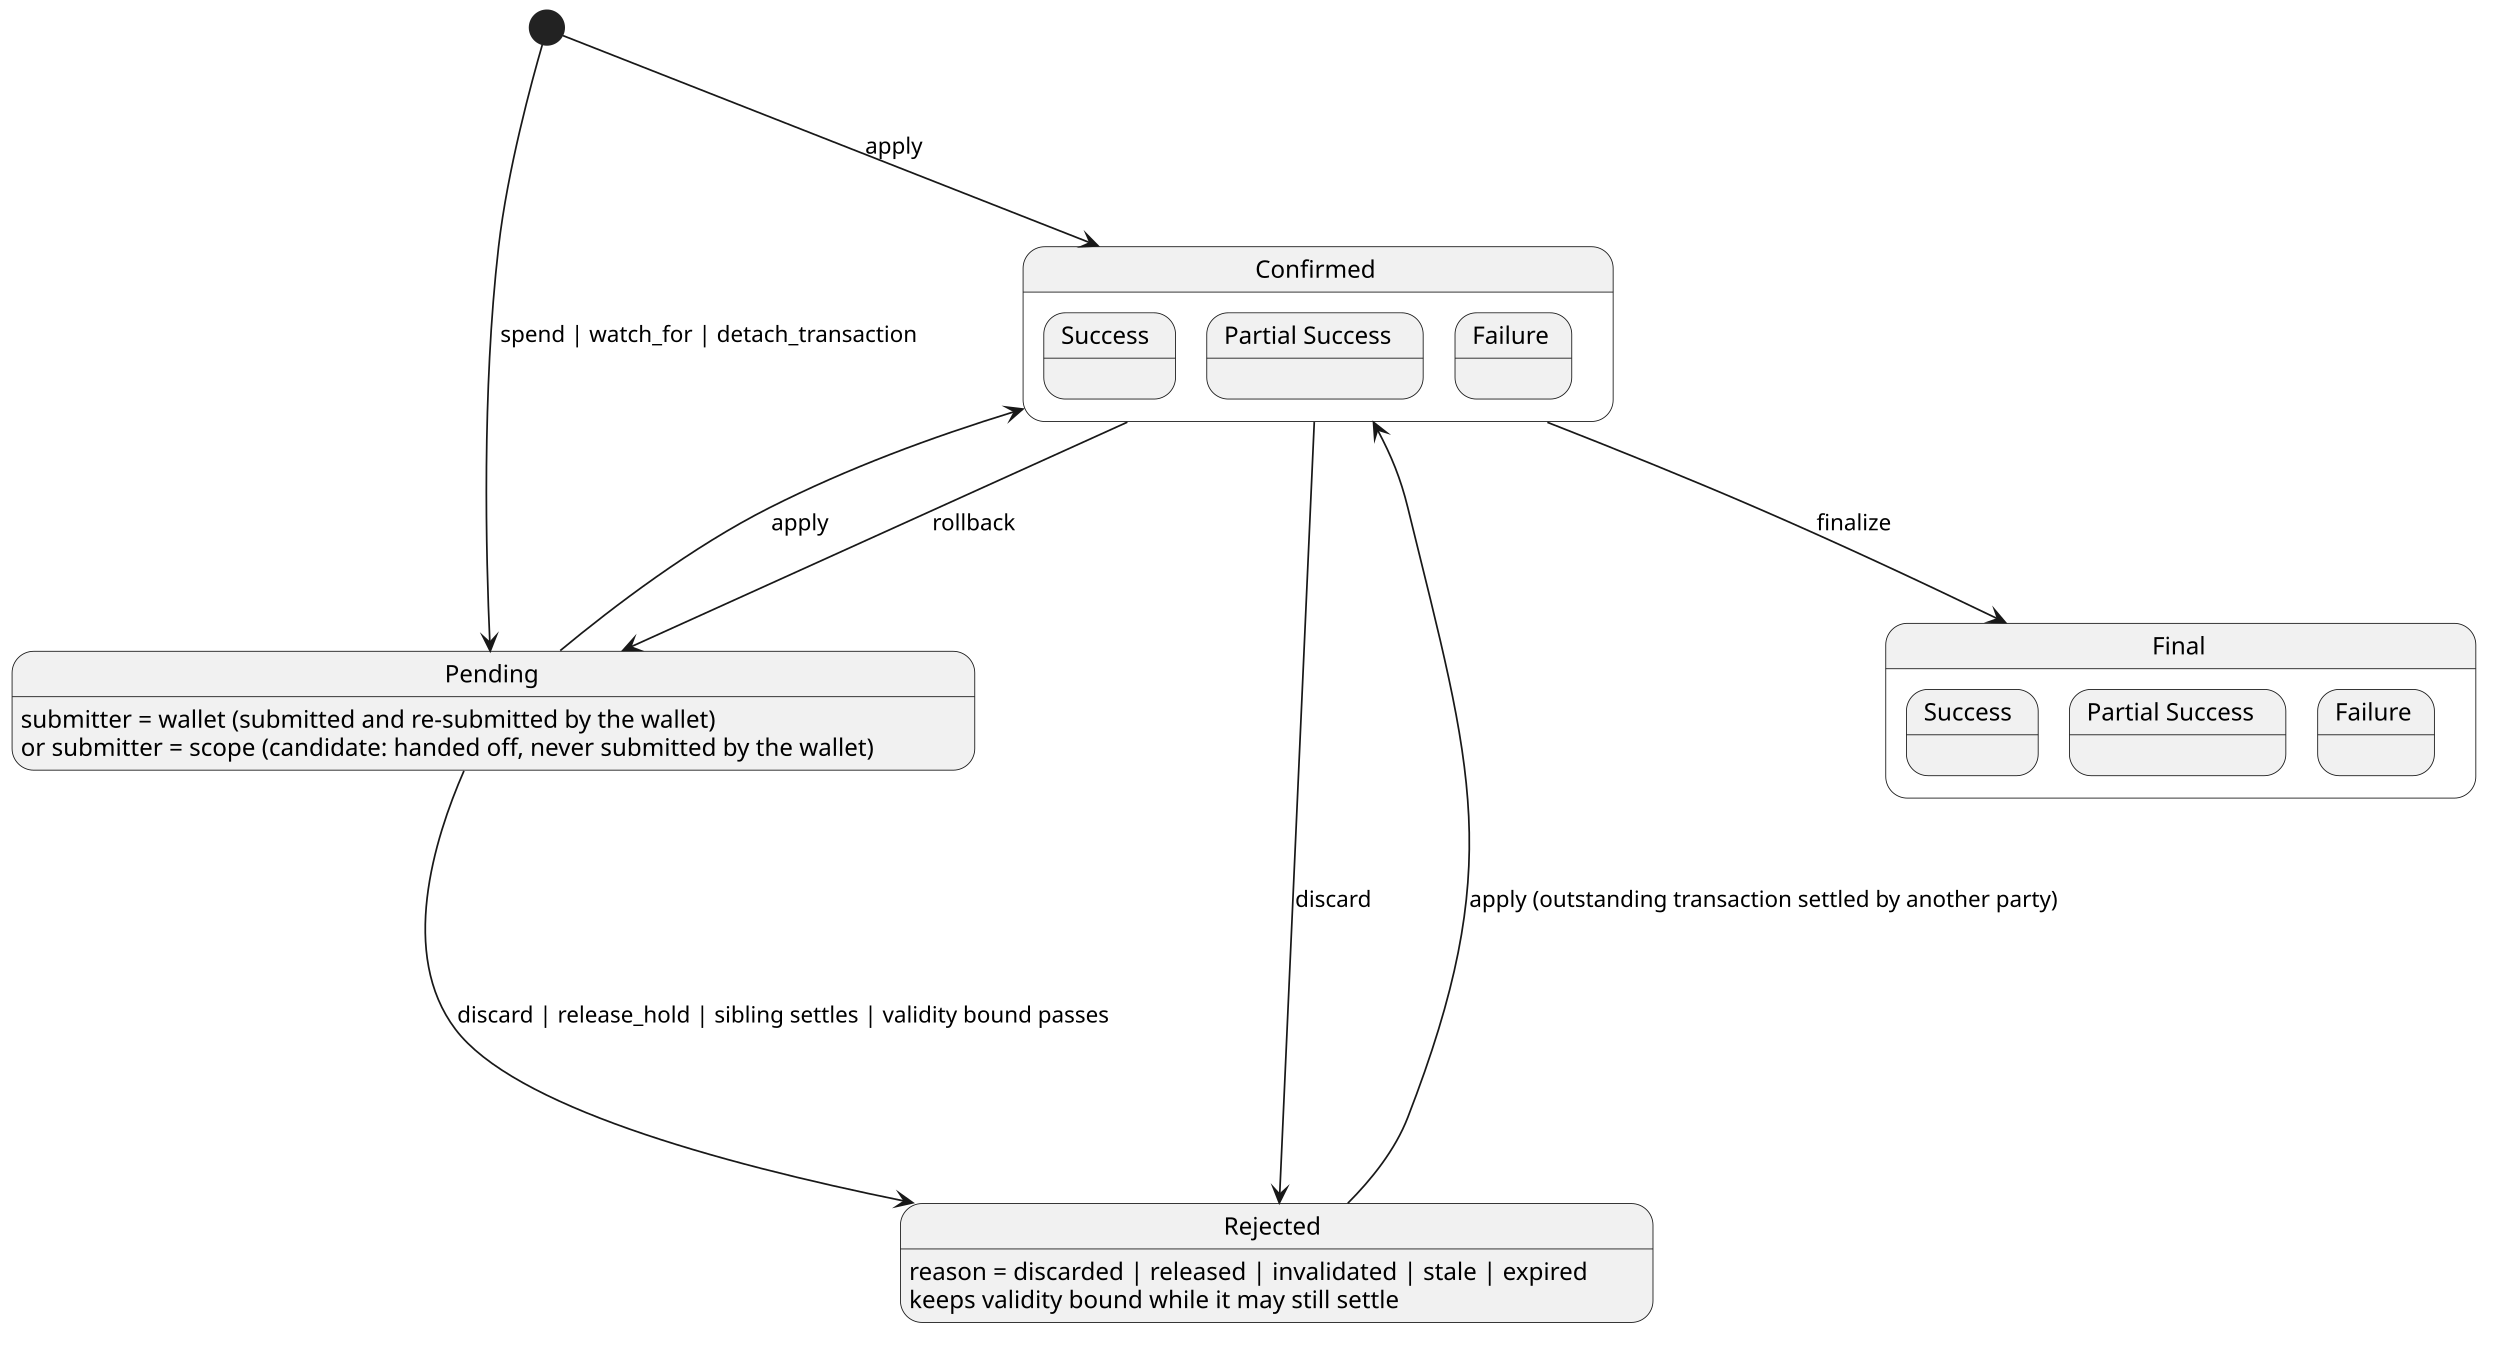
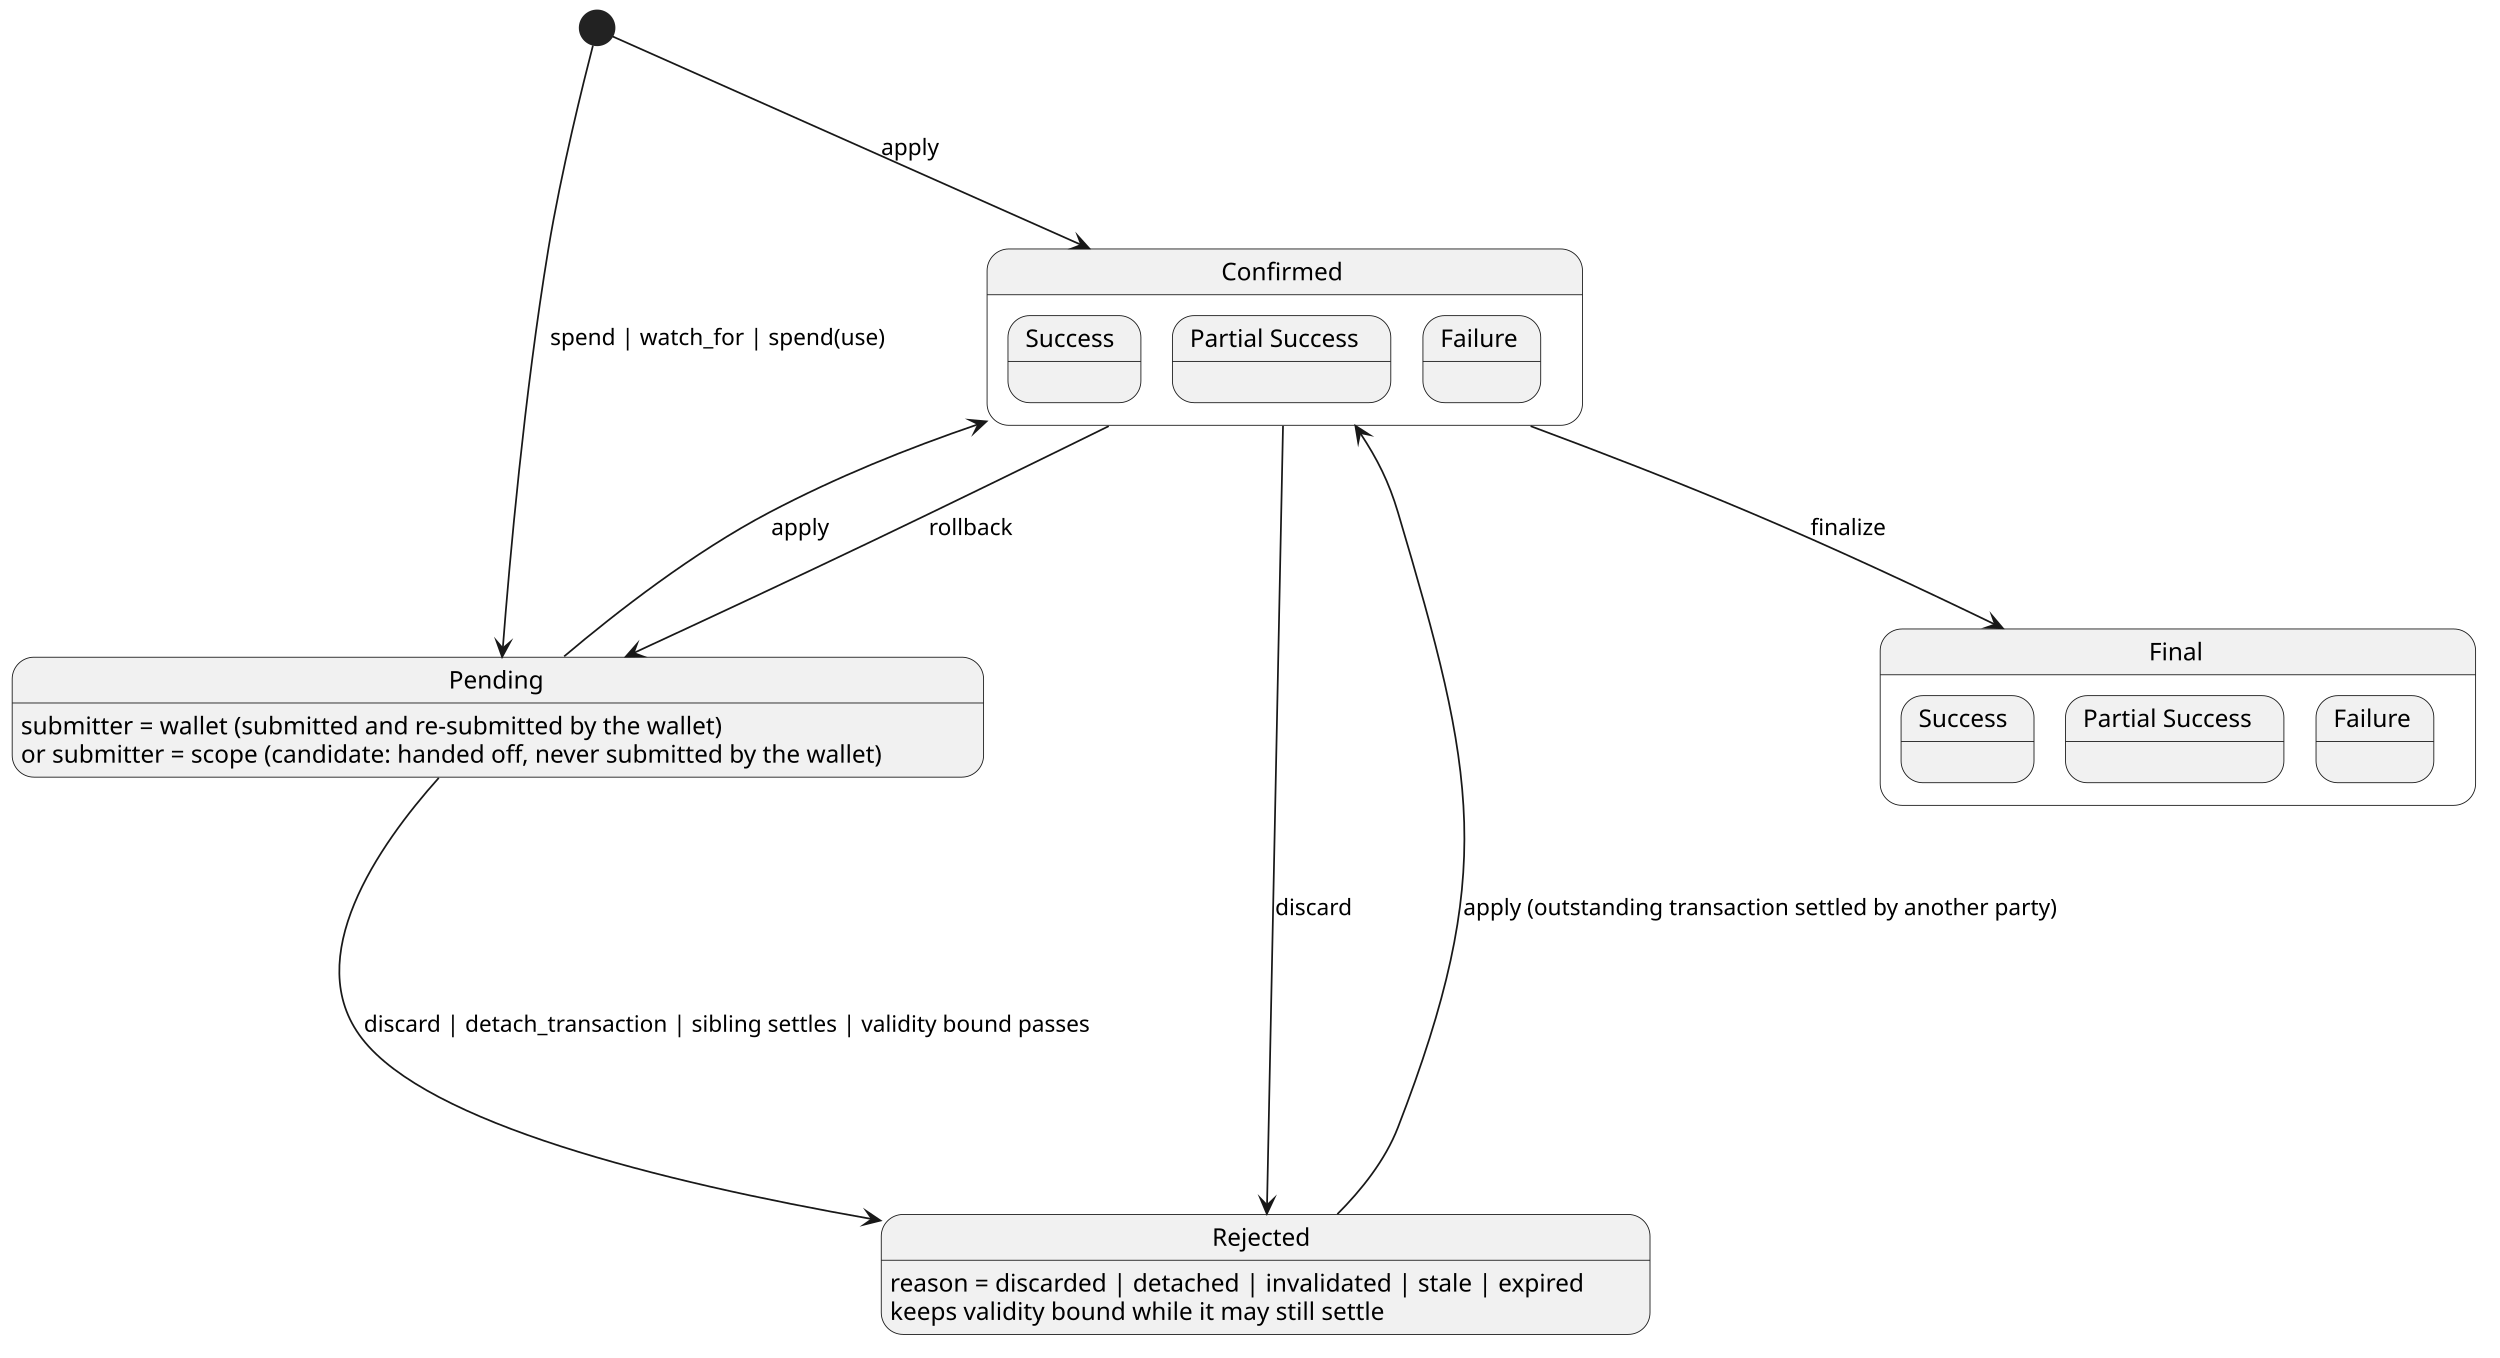
- <svg xmlns="http://www.w3.org/2000/svg" version="1.1" data-diagram-type="STATE" style="width:1449px;height:780px;background:#FFFFFF;" width="1449px" height="780px" viewBox="0 0 1449 780" zoomAndPan="magnify" preserveAspectRatio="none" contentStyleType="text/css">
+ <svg xmlns="http://www.w3.org/2000/svg" version="1.1" data-diagram-type="STATE" style="width:1436px;height:780px;background:#FFFFFF;" width="1436px" height="780px" viewBox="0 0 1436 780" zoomAndPan="magnify" preserveAspectRatio="none" contentStyleType="text/css">
  <defs />
  <g font-family="sans-serif" lengthAdjust="spacing">
    <g class="entity" data-qualified-name="confirmed" id="ent0001" data-source-line="6">
-       <path d="M605.48,143 L922.483,143 A12.5,12.5 0 0 1 934.983,155.5 L934.983,169.297 L592.98,169.297 L592.98,155.5 A12.5,12.5 0 0 1 605.48,143" fill="#F1F1F1" />
-       <rect x="592.98" y="143" width="342.003" height="101.297" fill="none" style="stroke:#181818;stroke-width:0.5;" rx="12.5" ry="12.5" />
-       <line x1="592.98" y1="169.297" x2="934.983" y2="169.297" style="stroke:#181818;stroke-width:0.5;" />
-       <text x="727.519" y="160.995" fill="#000" font-size="14" textLength="72.926">Confirmed</text>
+       <path d="M579.48,143 L896.483,143 A12.5,12.5 0 0 1 908.983,155.5 L908.983,169.297 L566.98,169.297 L566.98,155.5 A12.5,12.5 0 0 1 579.48,143" fill="#F1F1F1" />
+       <rect x="566.98" y="143" width="342.003" height="101.297" fill="none" style="stroke:#181818;stroke-width:0.5;" rx="12.5" ry="12.5" />
+       <line x1="566.98" y1="169.297" x2="908.983" y2="169.297" style="stroke:#181818;stroke-width:0.5;" />
+       <text x="701.519" y="160.995" fill="#000" font-size="14" textLength="72.926">Confirmed</text>
      <g class="entity" data-qualified-name="confirmed.success" id="ent0002" data-source-line="7">
-         <rect x="604.98" y="181.297" width="76.355" height="50" fill="#F1F1F1" style="stroke:#181818;stroke-width:0.5;" rx="12.5" ry="12.5" />
-         <line x1="604.98" y1="207.594" x2="681.335" y2="207.594" style="stroke:#181818;stroke-width:0.5;" />
-         <text x="614.98" y="199.292" fill="#000" font-size="14" textLength="56.355">Success</text>
+         <rect x="578.98" y="181.297" width="76.355" height="50" fill="#F1F1F1" style="stroke:#181818;stroke-width:0.5;" rx="12.5" ry="12.5" />
+         <line x1="578.98" y1="207.594" x2="655.335" y2="207.594" style="stroke:#181818;stroke-width:0.5;" />
+         <text x="588.98" y="199.292" fill="#000" font-size="14" textLength="56.355">Success</text>
      </g>
      <g class="entity" data-qualified-name="confirmed.partialSuccess" id="ent0003" data-source-line="8">
-         <rect x="699.44" y="181.297" width="125.431" height="50" fill="#F1F1F1" style="stroke:#181818;stroke-width:0.5;" rx="12.5" ry="12.5" />
-         <line x1="699.44" y1="207.594" x2="824.871" y2="207.594" style="stroke:#181818;stroke-width:0.5;" />
-         <text x="709.44" y="199.292" fill="#000" font-size="14" textLength="105.431">Partial Success</text>
+         <rect x="673.44" y="181.297" width="125.431" height="50" fill="#F1F1F1" style="stroke:#181818;stroke-width:0.5;" rx="12.5" ry="12.5" />
+         <line x1="673.44" y1="207.594" x2="798.871" y2="207.594" style="stroke:#181818;stroke-width:0.5;" />
+         <text x="683.44" y="199.292" fill="#000" font-size="14" textLength="105.431">Partial Success</text>
      </g>
      <g class="entity" data-qualified-name="confirmed.failure" id="ent0004" data-source-line="9">
-         <rect x="843.33" y="181.297" width="67.653" height="50" fill="#F1F1F1" style="stroke:#181818;stroke-width:0.5;" rx="12.5" ry="12.5" />
-         <line x1="843.33" y1="207.594" x2="910.983" y2="207.594" style="stroke:#181818;stroke-width:0.5;" />
-         <text x="853.33" y="199.292" fill="#000" font-size="14" textLength="47.653">Failure</text>
+         <rect x="817.33" y="181.297" width="67.653" height="50" fill="#F1F1F1" style="stroke:#181818;stroke-width:0.5;" rx="12.5" ry="12.5" />
+         <line x1="817.33" y1="207.594" x2="884.983" y2="207.594" style="stroke:#181818;stroke-width:0.5;" />
+         <text x="827.33" y="199.292" fill="#000" font-size="14" textLength="47.653">Failure</text>
      </g>
    </g>
    <g class="entity" data-qualified-name="pending" id="ent0005" data-source-line="11">
      <rect x="7" y="377.5" width="557.968" height="68.891" fill="#F1F1F1" style="stroke:#181818;stroke-width:0.5;" rx="12.5" ry="12.5" />
      <line x1="7" y1="403.797" x2="564.968" y2="403.797" style="stroke:#181818;stroke-width:0.5;" />
      <text x="257.751" y="395.495" fill="#000" font-size="14" textLength="56.465">Pending</text>
      <text x="12" y="421.792" fill="#000" font-size="14" textLength="438.033">submitter = wallet (submitted and re-submitted by the wallet)</text>
      <text x="12" y="438.089" fill="#000" font-size="14" textLength="537.968">or submitter = scope (candidate: handed off, never submitted by the wallet)</text>
    </g>
    <g class="entity" data-qualified-name="final" id="ent0006" data-source-line="13">
-       <path d="M1105.48,361.29 L1422.483,361.29 A12.5,12.5 0 0 1 1434.983,373.79 L1434.983,387.587 L1092.98,387.587 L1092.98,373.79 A12.5,12.5 0 0 1 1105.48,361.29" fill="#F1F1F1" />
-       <rect x="1092.98" y="361.29" width="342.003" height="101.297" fill="none" style="stroke:#181818;stroke-width:0.5;" rx="12.5" ry="12.5" />
-       <line x1="1092.98" y1="387.587" x2="1434.983" y2="387.587" style="stroke:#181818;stroke-width:0.5;" />
-       <text x="1247.34" y="379.285" fill="#000" font-size="14" textLength="33.284">Final</text>
+       <path d="M1092.48,361.29 L1409.483,361.29 A12.5,12.5 0 0 1 1421.983,373.79 L1421.983,387.587 L1079.98,387.587 L1079.98,373.79 A12.5,12.5 0 0 1 1092.48,361.29" fill="#F1F1F1" />
+       <rect x="1079.98" y="361.29" width="342.003" height="101.297" fill="none" style="stroke:#181818;stroke-width:0.5;" rx="12.5" ry="12.5" />
+       <line x1="1079.98" y1="387.587" x2="1421.983" y2="387.587" style="stroke:#181818;stroke-width:0.5;" />
+       <text x="1234.34" y="379.285" fill="#000" font-size="14" textLength="33.284">Final</text>
      <g class="entity" data-qualified-name="final.successF" id="ent0007" data-source-line="14">
-         <rect x="1104.98" y="399.587" width="76.355" height="50" fill="#F1F1F1" style="stroke:#181818;stroke-width:0.5;" rx="12.5" ry="12.5" />
-         <line x1="1104.98" y1="425.884" x2="1181.335" y2="425.884" style="stroke:#181818;stroke-width:0.5;" />
-         <text x="1114.98" y="417.582" fill="#000" font-size="14" textLength="56.355">Success</text>
+         <rect x="1091.98" y="399.587" width="76.355" height="50" fill="#F1F1F1" style="stroke:#181818;stroke-width:0.5;" rx="12.5" ry="12.5" />
+         <line x1="1091.98" y1="425.884" x2="1168.335" y2="425.884" style="stroke:#181818;stroke-width:0.5;" />
+         <text x="1101.98" y="417.582" fill="#000" font-size="14" textLength="56.355">Success</text>
      </g>
      <g class="entity" data-qualified-name="final.partialSuccessF" id="ent0008" data-source-line="15">
-         <rect x="1199.44" y="399.587" width="125.431" height="50" fill="#F1F1F1" style="stroke:#181818;stroke-width:0.5;" rx="12.5" ry="12.5" />
-         <line x1="1199.44" y1="425.884" x2="1324.871" y2="425.884" style="stroke:#181818;stroke-width:0.5;" />
-         <text x="1209.44" y="417.582" fill="#000" font-size="14" textLength="105.431">Partial Success</text>
+         <rect x="1186.44" y="399.587" width="125.431" height="50" fill="#F1F1F1" style="stroke:#181818;stroke-width:0.5;" rx="12.5" ry="12.5" />
+         <line x1="1186.44" y1="425.884" x2="1311.871" y2="425.884" style="stroke:#181818;stroke-width:0.5;" />
+         <text x="1196.44" y="417.582" fill="#000" font-size="14" textLength="105.431">Partial Success</text>
      </g>
      <g class="entity" data-qualified-name="final.failureF" id="ent0009" data-source-line="16">
-         <rect x="1343.33" y="399.587" width="67.653" height="50" fill="#F1F1F1" style="stroke:#181818;stroke-width:0.5;" rx="12.5" ry="12.5" />
-         <line x1="1343.33" y1="425.884" x2="1410.983" y2="425.884" style="stroke:#181818;stroke-width:0.5;" />
-         <text x="1353.33" y="417.582" fill="#000" font-size="14" textLength="47.653">Failure</text>
+         <rect x="1330.33" y="399.587" width="67.653" height="50" fill="#F1F1F1" style="stroke:#181818;stroke-width:0.5;" rx="12.5" ry="12.5" />
+         <line x1="1330.33" y1="425.884" x2="1397.983" y2="425.884" style="stroke:#181818;stroke-width:0.5;" />
+         <text x="1340.33" y="417.582" fill="#000" font-size="14" textLength="47.653">Failure</text>
      </g>
    </g>
    <g class="entity" data-qualified-name="rejected" id="ent0010" data-source-line="19">
-       <rect x="521.9" y="697.59" width="436.172" height="68.891" fill="#F1F1F1" style="stroke:#181818;stroke-width:0.5;" rx="12.5" ry="12.5" />
-       <line x1="521.9" y1="723.887" x2="958.072" y2="723.887" style="stroke:#181818;stroke-width:0.5;" />
-       <text x="709.221" y="715.585" fill="#000" font-size="14" textLength="61.53">Rejected</text>
-       <text x="526.9" y="741.882" fill="#000" font-size="14" textLength="416.172">reason = discarded | released | invalidated | stale | expired</text>
-       <text x="526.9" y="758.179" fill="#000" font-size="14" textLength="308.383">keeps validity bound while it may still settle</text>
+       <rect x="506.2" y="697.59" width="441.565" height="68.891" fill="#F1F1F1" style="stroke:#181818;stroke-width:0.5;" rx="12.5" ry="12.5" />
+       <line x1="506.2" y1="723.887" x2="947.765" y2="723.887" style="stroke:#181818;stroke-width:0.5;" />
+       <text x="696.218" y="715.585" fill="#000" font-size="14" textLength="61.53">Rejected</text>
+       <text x="511.2" y="741.882" fill="#000" font-size="14" textLength="421.565">reason = discarded | detached | invalidated | stale | expired</text>
+       <text x="511.2" y="758.179" fill="#000" font-size="14" textLength="308.383">keeps validity bound while it may still settle</text>
    </g>
    <g class="start_entity" data-qualified-name=".start." id="ent0011" data-source-line="21">
-       <ellipse cx="316.98" cy="16" rx="10" ry="10" fill="#222" style="stroke:#222;stroke-width:1;" />
+       <ellipse cx="342.98" cy="16" rx="10" ry="10" fill="#222" style="stroke:#222;stroke-width:1;" />
    </g>
    <g class="link" data-entity-1="ent0011" data-entity-2="ent0005" id="lnk12" data-source-line="21" data-link-type="dependency">
-       <path d="M314.29,26.05 C308.32,46.61 294.12,98.47 288.98,143 C279.3,226.87 281.614,321.505 283.914,372.385" style="stroke:#181818;stroke-width:1;" fill="none" id="*start*-to-pending" />
-       <polygon points="284.14,377.38,287.729,368.209,283.914,372.385,279.738,368.57,284.14,377.38" fill="#181818" style="stroke:#181818;stroke-width:1;stroke-linejoin:miter;stroke-miterlimit:10;" />
-       <text x="289.98" y="198.207" fill="#000" font-size="13" textLength="252.897">spend | watch_for | detach_transaction</text>
+       <path d="M340.6,26.1 C335.26,46.74 322.27,98.77 314.98,143 C301.18,226.79 292.757,321.465 288.807,372.375" style="stroke:#181818;stroke-width:1;" fill="none" id="*start*-to-pending" />
+       <polygon points="288.42,377.36,293.104,368.696,288.807,372.375,285.128,368.078,288.42,377.36" fill="#181818" style="stroke:#181818;stroke-width:1;stroke-linejoin:miter;stroke-miterlimit:10;" />
+       <text x="315.98" y="198.207" fill="#000" font-size="13" textLength="200.929">spend | watch_for | spend(use)</text>
    </g>
    <g class="link" data-entity-1="ent0011" data-entity-2="ent0001" id="lnk13" data-source-line="22" data-link-type="dependency">
-       <path d="M326.32,20.66 C365.75,36.16 517.226,95.682 631.806,140.702" style="stroke:#181818;stroke-width:1;" fill="none" id="*start*-to-confirmed" />
-       <polygon points="636.46,142.53,629.546,135.516,631.806,140.702,626.621,142.962,636.46,142.53" fill="#181818" style="stroke:#181818;stroke-width:1;stroke-linejoin:miter;stroke-miterlimit:10;" />
-       <text x="501.45" y="89.067" fill="#000" font-size="13" textLength="35.775">apply</text>
+       <path d="M351.98,20.99 C388.03,37.03 520.481,95.929 621.061,140.649" style="stroke:#181818;stroke-width:1;" fill="none" id="*start*-to-confirmed" />
+       <polygon points="625.63,142.68,619.031,135.369,621.061,140.649,615.781,142.679,625.63,142.68" fill="#181818" style="stroke:#181818;stroke-width:1;stroke-linejoin:miter;stroke-miterlimit:10;" />
+       <text x="506.1" y="89.067" fill="#000" font-size="13" textLength="35.775">apply</text>
    </g>
    <g class="link" data-entity-1="ent0005" data-entity-2="ent0001" id="lnk14" data-source-line="23" data-link-type="dependency">
-       <path d="M324.71,377.09 C355.74,351.41 401.32,316.8 445.98,294.29 C491.84,271.18 539.342,253.594 588.082,238.554" style="stroke:#181818;stroke-width:1;" fill="none" id="pending-to-confirmed" />
-       <polygon points="592.86,237.08,583.081,235.912,588.082,238.554,585.44,243.556,592.86,237.08" fill="#181818" style="stroke:#181818;stroke-width:1;stroke-linejoin:miter;stroke-miterlimit:10;" />
-       <text x="446.98" y="307.357" fill="#000" font-size="13" textLength="35.775">apply</text>
+       <path d="M324.05,377.02 C354.29,351.48 398.57,317.08 441.98,294.29 C480.87,273.88 520.05,258.031 561.92,243.681" style="stroke:#181818;stroke-width:1;" fill="none" id="pending-to-confirmed" />
+       <polygon points="566.65,242.06,556.839,241.194,561.92,243.681,559.433,248.762,566.65,242.06" fill="#181818" style="stroke:#181818;stroke-width:1;stroke-linejoin:miter;stroke-miterlimit:10;" />
+       <text x="442.98" y="307.357" fill="#000" font-size="13" textLength="35.775">apply</text>
    </g>
    <g class="link" data-entity-1="ent0001" data-entity-2="ent0005" id="lnk16" data-source-line="25" data-link-type="dependency">
-       <path d="M653.42,244.67 C563.66,285.29 444.075,339.398 365.555,374.938" style="stroke:#181818;stroke-width:1;" fill="none" id="confirmed-to-pending" />
-       <polygon points="361,377,370.849,376.933,365.555,374.938,367.55,369.645,361,377" fill="#181818" style="stroke:#181818;stroke-width:1;stroke-linejoin:miter;stroke-miterlimit:10;" />
-       <text x="540.32" y="307.357" fill="#000" font-size="13" textLength="51.416">rollback</text>
+       <path d="M636.87,244.76 C594.65,265.53 545.03,289.77 499.98,311.29 C453.39,333.56 405.358,355.941 363.988,375.071" style="stroke:#181818;stroke-width:1;" fill="none" id="confirmed-to-pending" />
+       <polygon points="359.45,377.17,369.298,377.023,363.988,375.071,365.94,369.762,359.45,377.17" fill="#181818" style="stroke:#181818;stroke-width:1;stroke-linejoin:miter;stroke-miterlimit:10;" />
+       <text x="533.48" y="307.357" fill="#000" font-size="13" textLength="51.416">rollback</text>
    </g>
    <g class="link" data-entity-1="ent0001" data-entity-2="ent0006" id="lnk15" data-source-line="24" data-link-type="dependency">
-       <path d="M896.85,244.78 C936.09,260.12 978.97,277.41 1017.98,294.29 C1065.92,315.03 1113.806,337.43 1157.866,358.66" style="stroke:#181818;stroke-width:1;" fill="none" id="confirmed-to-final" />
-       <polygon points="1162.37,360.83,1155.998,353.32,1157.866,358.66,1152.526,360.527,1162.37,360.83" fill="#181818" style="stroke:#181818;stroke-width:1;stroke-linejoin:miter;stroke-miterlimit:10;" />
-       <text x="1052.86" y="307.357" fill="#000" font-size="13" textLength="46.439">finalize</text>
+       <path d="M879.18,244.77 C920.05,259.97 964.54,277.19 1004.98,294.29 C1053.42,314.77 1101.709,337.303 1145.929,358.693" style="stroke:#181818;stroke-width:1;" fill="none" id="confirmed-to-final" />
+       <polygon points="1150.43,360.87,1144.07,353.35,1145.929,358.693,1140.586,360.552,1150.43,360.87" fill="#181818" style="stroke:#181818;stroke-width:1;stroke-linejoin:miter;stroke-miterlimit:10;" />
+       <text x="1039.95" y="307.357" fill="#000" font-size="13" textLength="46.439">finalize</text>
    </g>
    <g class="link" data-entity-1="ent0005" data-entity-2="ent0010" id="lnk17" data-source-line="26" data-link-type="dependency">
-       <path d="M268.9,446.81 C251.43,486.75 231.14,553.19 263.98,596.59 C297.37,640.71 412.88,673.493 524.22,696.143" style="stroke:#181818;stroke-width:1;" fill="none" id="pending-to-rejected" />
-       <polygon points="529.12,697.14,521.098,691.426,524.22,696.143,519.503,699.266,529.12,697.14" fill="#181818" style="stroke:#181818;stroke-width:1;stroke-linejoin:miter;stroke-miterlimit:10;" />
-       <text x="264.98" y="592.657" fill="#000" font-size="13" textLength="398.633">discard | release_hold | sibling settles | validity bound passes</text>
+       <path d="M252.04,446.81 C217.09,485.86 172.37,550.57 207.98,596.59 C245.55,645.12 377.216,678.463 500.836,700.223" style="stroke:#181818;stroke-width:1;" fill="none" id="pending-to-rejected" />
+       <polygon points="505.76,701.09,497.59,695.59,500.836,700.223,496.203,703.469,505.76,701.09" fill="#181818" style="stroke:#181818;stroke-width:1;stroke-linejoin:miter;stroke-miterlimit:10;" />
+       <text x="208.98" y="592.657" fill="#000" font-size="13" textLength="441.022">discard | detach_transaction | sibling settles | validity bound passes</text>
    </g>
    <g class="link" data-entity-1="ent0010" data-entity-2="ent0001" id="lnk18" data-source-line="27" data-link-type="dependency">
-       <path d="M781.17,697.41 C794.97,683.6 808.7,666.41 815.98,647.59 C872.67,501.16 853.38,446.79 815.98,294.29 C811.82,277.33 806.567,264.465 798.427,249.155" style="stroke:#181818;stroke-width:1;" fill="none" id="rejected-to-confirmed" />
-       <polygon points="796.08,244.74,796.773,254.564,798.427,249.155,803.837,250.809,796.08,244.74" fill="#181818" style="stroke:#181818;stroke-width:1;stroke-linejoin:miter;stroke-miterlimit:10;" />
-       <text x="851.62" y="525.657" fill="#000" font-size="13" textLength="367.834">apply (outstanding transaction settled by another party)</text>
+       <path d="M768.17,697.41 C781.97,683.6 795.7,666.41 802.98,647.59 C859.67,501.16 847.73,444.8 802.98,294.29 C797.8,276.87 791.255,263.823 781.285,248.723" style="stroke:#181818;stroke-width:1;" fill="none" id="rejected-to-confirmed" />
+       <polygon points="778.53,244.55,780.151,254.265,781.285,248.723,786.827,249.857,778.53,244.55" fill="#181818" style="stroke:#181818;stroke-width:1;stroke-linejoin:miter;stroke-miterlimit:10;" />
+       <text x="840.51" y="525.657" fill="#000" font-size="13" textLength="367.834">apply (outstanding transaction settled by another party)</text>
    </g>
    <g class="link" data-entity-1="ent0001" data-entity-2="ent0010" id="lnk19" data-source-line="28" data-link-type="dependency">
-       <path d="M761.75,244.62 C756.91,352.69 745.813,600.695 741.723,692.235" style="stroke:#181818;stroke-width:1;" fill="none" id="confirmed-to-rejected" />
-       <polygon points="741.5,697.23,745.898,688.418,741.723,692.235,737.906,688.06,741.5,697.23" fill="#181818" style="stroke:#181818;stroke-width:1;stroke-linejoin:miter;stroke-miterlimit:10;" />
-       <text x="750.64" y="525.657" fill="#000" font-size="13" textLength="47.347">discard</text>
+       <path d="M736.96,244.62 C734.74,352.69 729.652,600.691 727.782,692.231" style="stroke:#181818;stroke-width:1;" fill="none" id="confirmed-to-rejected" />
+       <polygon points="727.68,697.23,731.863,688.314,727.782,692.231,723.865,688.15,727.68,697.23" fill="#181818" style="stroke:#181818;stroke-width:1;stroke-linejoin:miter;stroke-miterlimit:10;" />
+       <text x="732.41" y="525.657" fill="#000" font-size="13" textLength="47.347">discard</text>
    </g>
  </g>
</svg>
